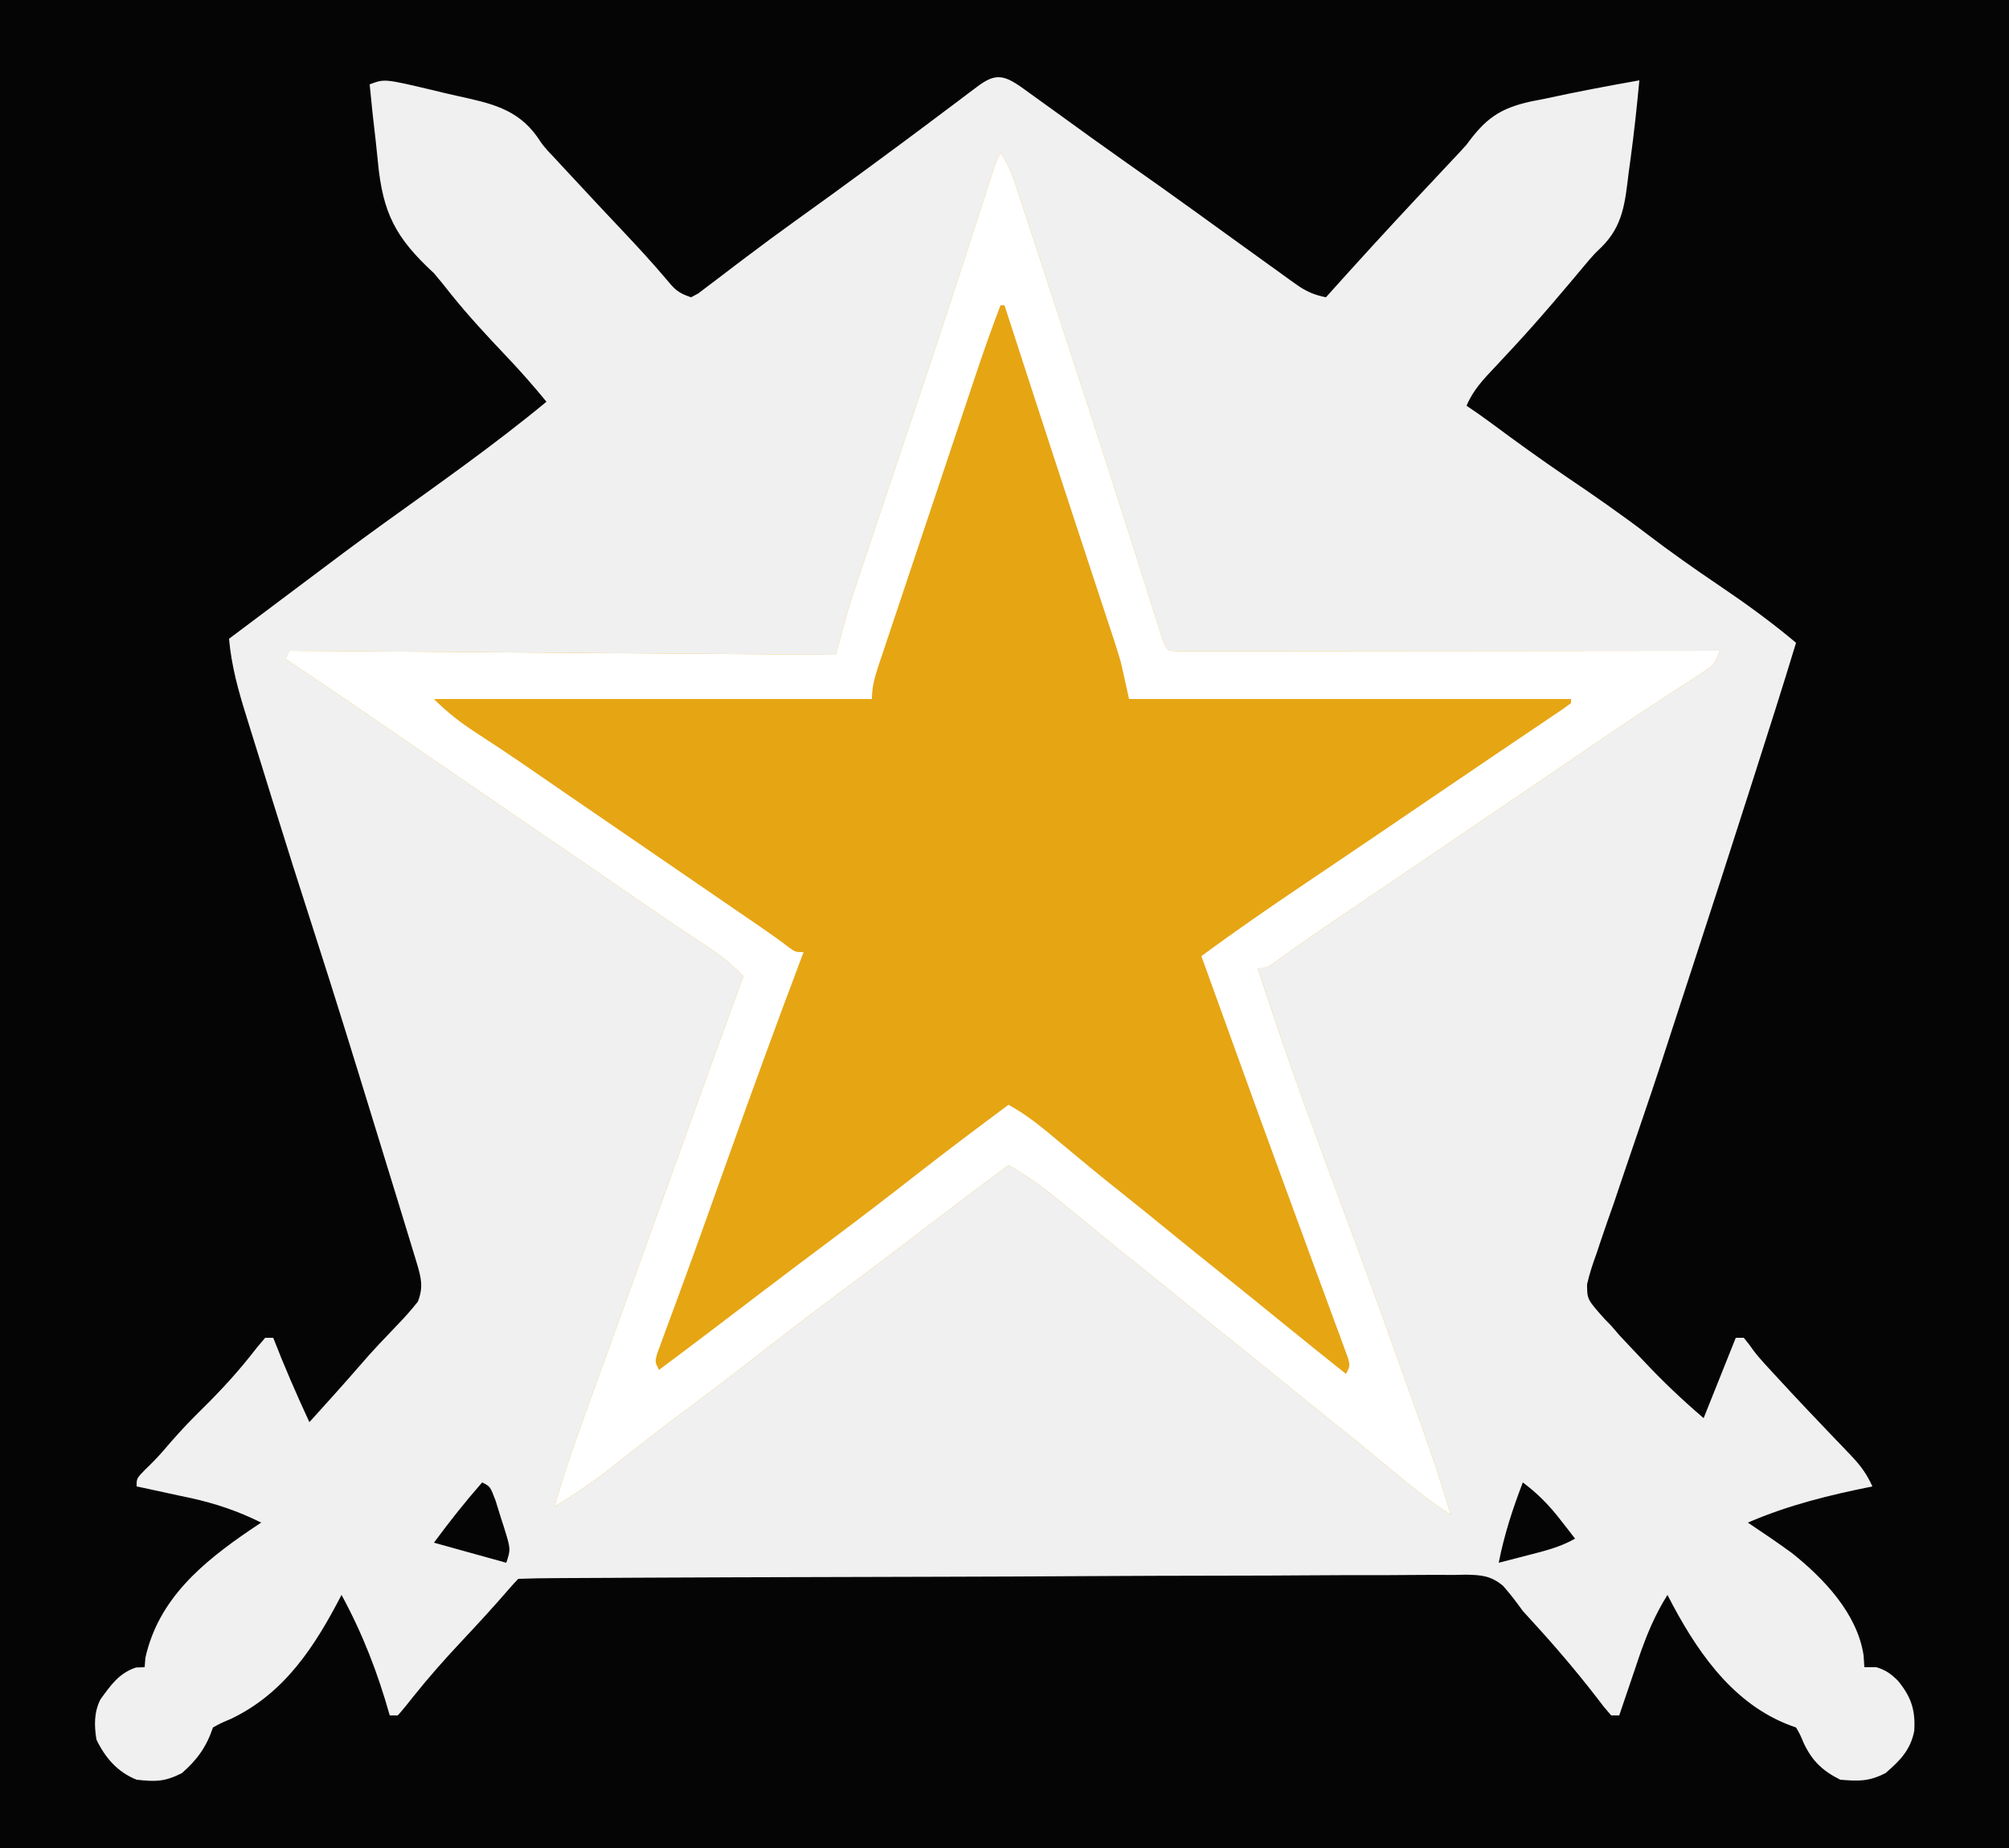
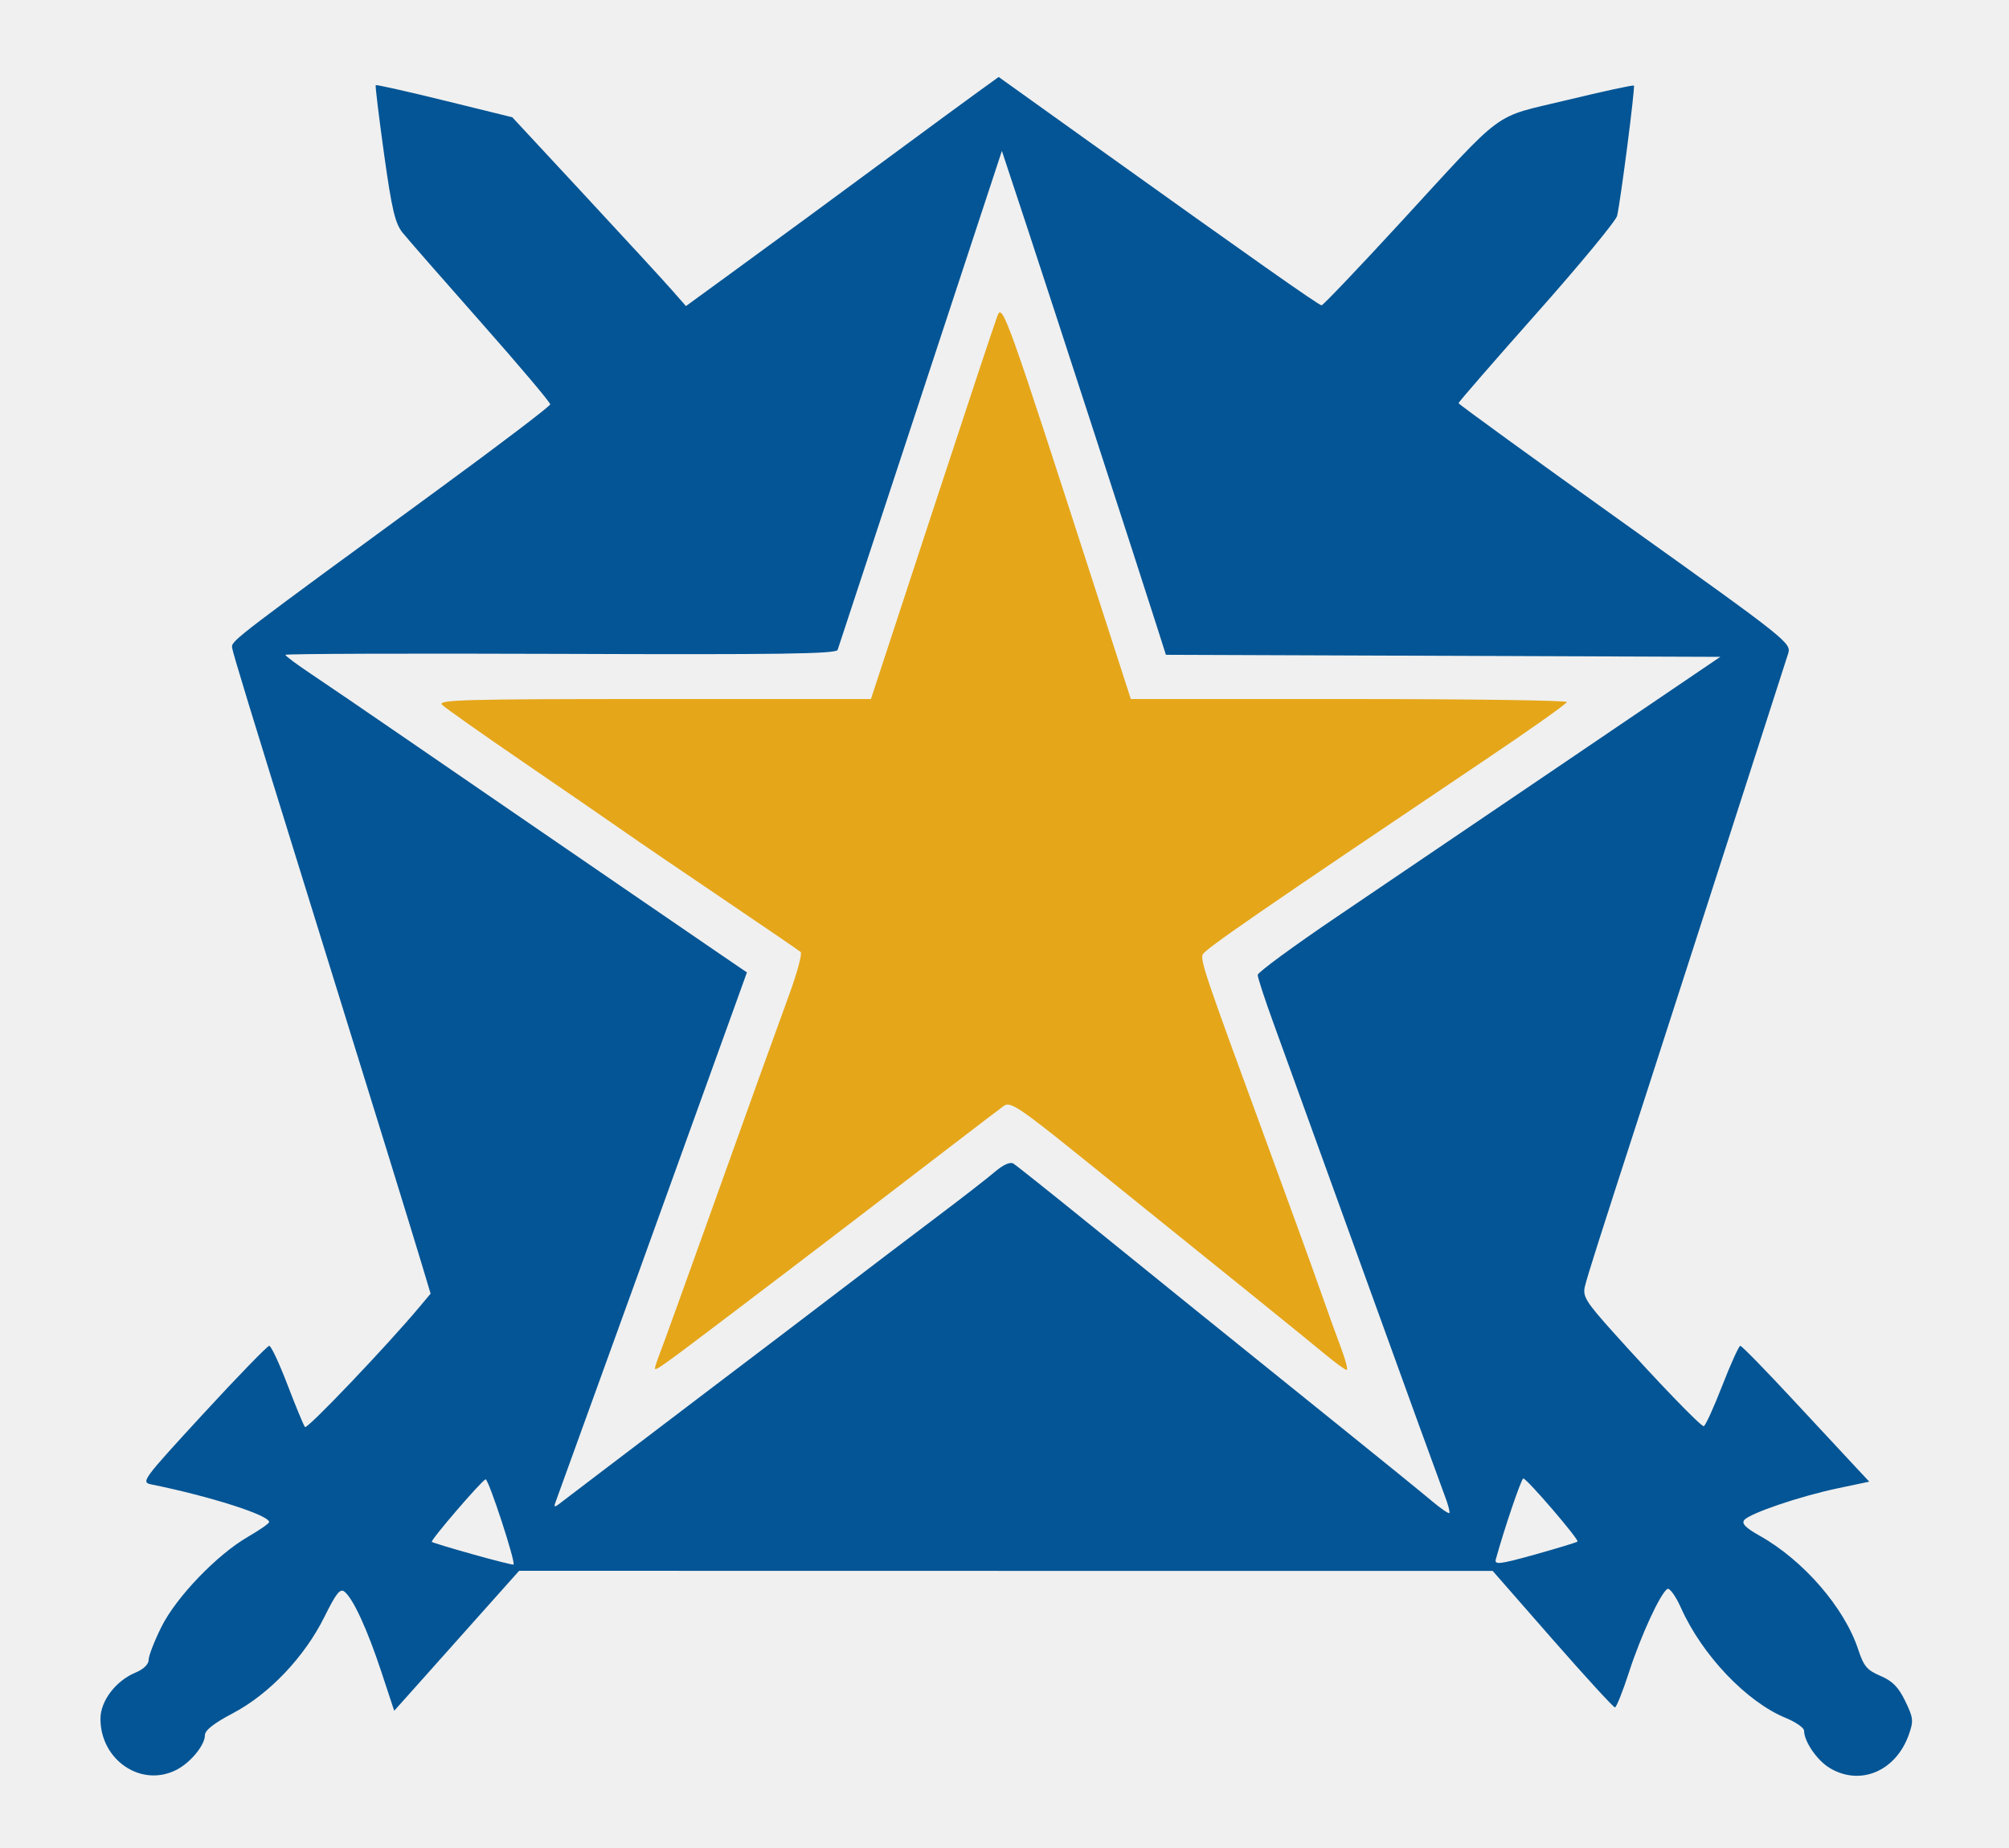
<svg xmlns="http://www.w3.org/2000/svg" viewBox="0 0 500 460" role="img" aria-label="Pi Kappa Phi shield and swords mark">
-   <path fill="#050505" d="M0 0h500v460H0zm243.219 21.57-2.272 1.696-2.447 1.859-5.184 3.879-2.679 2.016c-4.048 3.04-8.123 6.042-12.2 9.043l-2.378 1.754a1722 1722 0 0 1-18.257 13.258 583 583 0 0 0-12.048 8.886l-2.627 1.978a606 606 0 0 0-5.023 3.832l-2.288 1.721c-.665.51-1.331 1.018-2.017 1.543L172 74c-3.329-1.11-4.05-1.951-6.238-4.582-3.53-4.159-7.204-8.142-10.95-12.106l-3.949-4.199-1.966-2.091A1704 1704 0 0 1 140.5 42l-1.38-1.487c-.22-.24-.22-.24-1.339-1.45l-1.383-1.46C135 36 135 36 133.67 34.008c-4.99-6.965-11.705-8.336-19.651-10.084-2.22-.49-4.427-1.02-6.635-1.559C95.7 19.605 95.7 19.605 92 21c.45 4.773.963 9.534 1.532 14.294q.277 2.421.502 4.847C95.247 53.061 98.444 59.194 108 68a174 174 0 0 1 4.313 5.313c4.321 5.376 8.981 10.386 13.727 15.385A201 201 0 0 1 136 100c-12.967 10.733-26.78 20.415-40.435 30.243-6.91 4.984-13.727 10.087-20.527 15.22-3.674 2.77-7.356 5.528-11.038 8.287l-4.062 3.047L57 159c.6 6.708 2.268 12.758 4.281 19.172l1.007 3.262q1.6 5.16 3.212 10.316l2.07 6.695A2920 2920 0 0 0 78.38 232.59c4.943 15.307 9.677 30.678 14.394 46.056q1.35 4.403 2.706 8.805l3.88 12.627Q101.192 306.036 103 312l.709 2.325c1.094 3.678 1.718 6.013.291 9.675a74 74 0 0 1-5.125 5.813l-3.031 3.199-1.489 1.556c-1.712 1.809-3.352 3.672-4.98 5.557-4.06 4.683-8.22 9.277-12.375 13.875-3.212-6.924-6.237-13.885-9-21h-2a98 98 0 0 0-3.937 4.813c-4.197 5.257-8.674 9.903-13.485 14.613-2.842 2.838-5.474 5.797-8.074 8.855-1.415 1.618-2.89 3.108-4.441 4.594C34 368 34 368 34 370l1.877.396c2.856.607 5.708 1.23 8.56 1.854l2.952.621C53.65 374.253 59.257 376.14 65 379l-2.746 1.836c-11.858 8.087-22.778 17.118-26.066 31.789L36 415l-2.125.063c-4.243 1.383-6.297 4.404-8.875 7.937-1.623 3.245-1.563 6.493-1 10 2.158 4.532 5.283 8.135 10 10 4.764.53 6.962.519 11.25-1.625 3.806-3.287 6.16-6.604 7.75-11.375 1.934-1.07 1.934-1.07 4.438-2.125C70.888 421.467 78.375 409.781 85 397c5.286 9.749 8.996 19.342 12 30h2c1.33-1.491 2.587-3.047 3.813-4.625 3.76-4.708 7.688-9.17 11.812-13.562 4.149-4.42 8.246-8.864 12.203-13.458.699-.807 1.417-1.6 2.172-2.355 3.106-.116 6.191-.166 9.298-.174l2.995-.02q5.008-.028 10.016-.046l7.149-.04c7.85-.042 15.7-.072 23.55-.099l2.022-.007a28176 28176 0 0 1 48.482-.129l2.195-.005c11.729-.025 23.457-.082 35.186-.151q18.057-.105 36.114-.122c6.76-.008 13.52-.028 20.28-.083 6.362-.05 12.722-.063 19.084-.047q3.502 0 7.006-.044c3.189-.038 6.374-.026 9.563-.002l2.801-.068c3.896.075 6.303.236 9.353 2.792 1.77 2.01 3.35 4.066 4.906 6.245q2.18 2.412 4.375 4.813c5.519 6.113 10.792 12.443 15.762 19.011L401 427h2l.67-2c1.02-3.024 2.05-6.043 3.08-9.062l1.055-3.147c1.938-5.655 4.007-10.728 7.195-15.791l1.398 2.676c6.97 12.973 16.005 25.458 30.602 30.324.992 1.707.992 1.707 1.875 3.813 2.084 4.471 4.685 6.967 9.125 9.187 4.643.387 7.056.472 11.25-1.625 3.579-3.09 6.234-5.732 7.168-10.516.327-5.196-.757-8.464-4.05-12.484-1.673-1.682-3.087-2.69-5.368-3.375h-3l-.187-2.937c-1.566-10.393-9.844-19.083-17.735-25.403-3.63-2.655-7.337-5.166-11.078-7.66 10.13-4.367 20.224-6.835 31-9-1.38-3.077-2.979-5.259-5.309-7.687l-1.999-2.101-2.13-2.212-4.351-4.574-2.165-2.271a732 732 0 0 1-8.358-8.967l-2.551-2.77C437 337 437 337 435.332 334.676L434 333h-2l-8 20c-5.418-4.644-10.226-9.202-15.062-14.375l-2.065-2.172-2.033-2.164-1.801-1.915L401 330l-1.658-1.698c-4.336-4.878-4.336-4.878-4.352-8.605.599-2.662 1.419-5.132 2.362-7.693l.969-2.923c1.066-3.186 2.185-6.35 3.304-9.519q1.14-3.365 2.27-6.734 2.349-6.983 4.75-13.949c3.24-9.422 6.308-18.9 9.38-28.378a3757 3757 0 0 1 2.943-9.017c4.987-15.226 9.9-30.474 14.782-45.734l1.026-3.206C440.242 181.714 443.7 170.882 447 160c-6.137-5.152-12.49-9.768-19.125-14.25-6.078-4.106-12.044-8.3-17.875-12.75-6.507-4.961-13.193-9.606-19.969-14.19-6.49-4.404-12.829-8.988-19.125-13.665A151 151 0 0 0 365 101c1.616-3.924 4.313-6.714 7.188-9.75l3.015-3.242 1.47-1.577c6.506-7.018 12.69-14.38 18.829-21.72C397 63 397 63 398.625 61.46c5.31-5.278 5.823-11.049 6.688-18.272l.47-3.408c.89-6.577 1.606-13.17 2.217-19.779-7.947 1.401-15.865 2.904-23.75 4.625l-3.285.637C373.118 27.015 369.68 29.602 365 36a160 160 0 0 1-3.324 3.605l-1.66 1.771-1.704 1.812-3.68 3.93-1.842 1.967A1518 1518 0 0 0 330 74c-2.986-.6-5.01-1.492-7.477-3.266l-2.003-1.427-2.145-1.557-2.262-1.62A1893 1893 0 0 1 309 61l-4.523-3.266a5818 5818 0 0 1-6.743-4.876 1528 1528 0 0 0-17.315-12.32c-6.16-4.337-12.265-8.744-18.356-13.175A1010 1010 0 0 0 256 23l-1.745-1.262c-4.523-3.172-6.635-3.488-11.036-.168" />
-   <path fill="#E6A513" d="M249 38c2.02 3.031 2.954 5.524 4.084 8.973l1.24 3.762 1.34 4.113 1.409 4.29q1.892 5.767 3.772 11.536 1.558 4.766 3.12 9.531a6643 6643 0 0 1 21.424 66.477l.939 2.959q.856 2.703 1.707 5.41c1.853 5.837 1.853 5.837 2.965 6.949 1.772.096 3.547.122 5.321.12l3.498.004 3.87-.01h4.05q5.514-.001 11.027-.013c3.837-.006 7.674-.006 11.51-.008q10.908-.005 21.813-.021 12.414-.016 24.827-.022 25.542-.016 51.084-.05c-1.149 3.446-1.762 3.785-4.707 5.688l-2.423 1.587-2.683 1.725q-2.893 1.894-5.785 3.793l-3.14 2.056c-5.71 3.765-11.359 7.617-17.012 11.464l-3.599 2.445q-4.47 3.037-8.937 6.076l-8.073 5.49-9.173 6.24a11292 11292 0 0 1-20.69 14.043q-3.607 2.445-7.216 4.887l-3.34 2.264-3.182 2.157c-3.745 2.568-7.438 5.204-11.116 7.866C315 241 315 241 313 241c5.2 16.006 10.793 31.835 16.667 47.606a7546 7546 0 0 1 6.888 18.597l.697 1.887c4.709 12.752 9.319 25.54 13.873 38.348l1.01 2.832c3.156 8.855 6.301 17.681 8.865 26.73-5.075-3.224-9.64-6.898-14.25-10.75l-4.574-3.793-2.2-1.826c-3.078-2.541-6.2-5.026-9.324-7.51-3.567-2.853-7.109-5.738-10.652-8.621-4.32-3.516-8.644-7.027-13-10.5-5.067-4.04-10.09-8.133-15.117-12.223-4.38-3.56-8.774-7.1-13.192-10.613a714 714 0 0 1-6.539-5.328C258.265 294.42 258.265 294.42 251 290c-8.287 6.177-16.511 12.435-24.727 18.707a2314 2314 0 0 1-18.46 13.918 1217 1217 0 0 0-21.306 16.317c-5.43 4.241-10.923 8.392-16.451 12.504-6.003 4.48-11.902 9.09-17.767 13.747-4.586 3.608-9.288 6.804-14.289 9.807a316 316 0 0 1 6.598-20.156l1.05-2.91q1.705-4.719 3.415-9.434 1.2-3.318 2.397-6.638 2.5-6.923 5.004-13.844 3.732-10.326 7.446-20.659l1.205-3.35 4.615-12.832Q177.32 264.072 185 243c-2.91-2.98-5.747-5.298-9.25-7.562a718 718 0 0 1-14.312-9.625l-4.11-2.833-2.135-1.47c-3.83-2.636-7.668-5.26-11.506-7.885l-2.401-1.643L134 207c-18.146-12.408-18.146-12.408-27.187-18.625l-1.957-1.345a8998 8998 0 0 1-9.985-6.878C86.96 174.698 79.017 169.3 71 164l1-2 136 1 3-11q1.184-3.786 2.445-7.546l.682-2.042q1.104-3.297 2.213-6.592l1.582-4.731q2.083-6.229 4.174-12.455a24661 24661 0 0 0 8.182-24.43c4.77-14.257 9.43-28.55 14.032-42.862l.732-2.272 1.349-4.201c1.497-4.644 1.497-4.644 2.609-6.869" />
-   <path fill="#fff" d="M249 38c2.02 3.031 2.954 5.524 4.084 8.973l1.24 3.762 1.34 4.113 1.409 4.29q1.892 5.767 3.772 11.536 1.558 4.766 3.12 9.531a6643 6643 0 0 1 21.424 66.477l.939 2.959q.856 2.703 1.707 5.41c1.853 5.837 1.853 5.837 2.965 6.949 1.772.096 3.547.122 5.321.12l3.498.004 3.87-.01h4.05q5.514-.001 11.027-.013c3.837-.006 7.674-.006 11.51-.008q10.908-.005 21.813-.021 12.414-.016 24.827-.022 25.542-.016 51.084-.05c-1.149 3.446-1.762 3.785-4.707 5.688l-2.423 1.587-2.683 1.725q-2.893 1.894-5.785 3.793l-3.14 2.056c-5.71 3.765-11.359 7.617-17.012 11.464l-3.599 2.445q-4.47 3.037-8.937 6.076l-8.073 5.49-9.173 6.24a11292 11292 0 0 1-20.69 14.043q-3.607 2.445-7.216 4.887l-3.34 2.264-3.182 2.157c-3.745 2.568-7.438 5.204-11.116 7.866C315 241 315 241 313 241c5.2 16.006 10.793 31.835 16.667 47.606a7546 7546 0 0 1 6.888 18.597l.697 1.887c4.709 12.752 9.319 25.54 13.873 38.348l1.01 2.832c3.156 8.855 6.301 17.681 8.865 26.73-5.075-3.224-9.64-6.898-14.25-10.75l-4.574-3.793-2.2-1.826c-3.078-2.541-6.2-5.026-9.324-7.51-3.567-2.853-7.109-5.738-10.652-8.621-4.32-3.516-8.644-7.027-13-10.5-5.067-4.04-10.09-8.133-15.117-12.223-4.38-3.56-8.774-7.1-13.192-10.613a714 714 0 0 1-6.539-5.328C258.265 294.42 258.265 294.42 251 290c-8.287 6.177-16.511 12.435-24.727 18.707a2314 2314 0 0 1-18.46 13.918 1217 1217 0 0 0-21.306 16.317c-5.43 4.241-10.923 8.392-16.451 12.504-6.003 4.48-11.902 9.09-17.767 13.747-4.586 3.608-9.288 6.804-14.289 9.807a316 316 0 0 1 6.598-20.156l1.05-2.91q1.705-4.719 3.415-9.434 1.2-3.318 2.397-6.638 2.5-6.923 5.004-13.844 3.732-10.326 7.446-20.659l1.205-3.35 4.615-12.832Q177.32 264.072 185 243c-2.91-2.98-5.747-5.298-9.25-7.562a718 718 0 0 1-14.312-9.625l-4.11-2.833-2.135-1.47c-3.83-2.636-7.668-5.26-11.506-7.885l-2.401-1.643L134 207c-18.146-12.408-18.146-12.408-27.187-18.625l-1.957-1.345a8998 8998 0 0 1-9.985-6.878C86.96 174.698 79.017 169.3 71 164l1-2 136 1 3-11q1.184-3.786 2.445-7.546l.682-2.042q1.104-3.297 2.213-6.592l1.582-4.731q2.083-6.229 4.174-12.455a24661 24661 0 0 0 8.182-24.43c4.77-14.257 9.43-28.55 14.032-42.862l.732-2.272 1.349-4.201c1.497-4.644 1.497-4.644 2.609-6.869m0 38a430 430 0 0 0-6.003 16.847l-.858 2.56q-1.39 4.15-2.776 8.3l-1.937 5.796q-2.023 6.052-4.042 12.106-2.593 7.767-5.196 15.529a9814 9814 0 0 0-3.992 11.949q-.956 2.865-1.917 5.728-1.338 3.99-2.664 7.985l-.808 2.394c-1.009 3.05-1.807 5.572-1.807 8.806H108c3.426 3.426 6.734 5.966 10.75 8.563l4.063 2.671 2.105 1.385c3.305 2.192 6.57 4.44 9.832 6.694l4.016 2.769 2.076 1.432c3.88 2.671 7.77 5.328 11.658 7.986q10.79 7.378 21.559 14.79 4.173 2.87 8.351 5.733l2.2 1.51 4.164 2.852c2.566 1.761 5.098 3.515 7.554 5.428C198 237 198 237 200 237l-.675 1.784c-6.11 16.159-12.018 32.383-17.825 48.654l-3.592 10.043q-1.18 3.303-2.357 6.607c-2.033 5.7-4.09 11.39-6.184 17.069l-1.282 3.497q-1.218 3.32-2.456 6.633l-1.092 2.983-.975 2.63C163 339 163 339 164 341c8.287-6.177 16.511-12.435 24.727-18.707a2314 2314 0 0 1 18.46-13.918 1212 1212 0 0 0 21.266-16.286c7.434-5.806 14.98-11.46 22.547-17.089 4.88 2.655 8.95 6.138 13.188 9.688l4.601 3.82 2.22 1.845c3.08 2.549 6.208 5.038 9.339 7.526 3.567 2.853 7.109 5.738 10.652 8.621 4.32 3.516 8.644 7.027 13 10.5 5.055 4.03 10.067 8.114 15.082 12.194A1918 1918 0 0 0 335 342c1-2 1-2 .475-4.012l-.928-2.518-1.049-2.882-1.178-3.162-1.211-3.31c-1.321-3.603-2.653-7.203-3.984-10.803q-1.365-3.717-2.728-7.434-2.095-5.719-4.196-11.434a6268 6268 0 0 1-12.83-35.277q-1.668-4.621-3.34-9.243L299 238c8.392-6.212 16.968-12.105 25.625-17.937l4.122-2.785q3.129-2.115 6.259-4.228c7.3-4.93 14.585-9.882 21.865-14.84a4031 4031 0 0 1 14.43-9.79q3.532-2.383 7.059-4.77 1.693-1.144 3.389-2.284 2.333-1.57 4.661-3.147l2.692-1.815L391 175v-1H281l-2-9a124 124 0 0 0-1.49-4.885l-.844-2.584-.904-2.722-.962-2.933q-1.552-4.72-3.113-9.439l-2.148-6.538-3.286-10A8495 8495 0 0 1 255.5 92.938L250 76z" />
-   <path fill="#050505" d="M379 369c3.68 2.758 6.495 5.62 9.313 9.25l2.113 2.703L392 383c-3.697 2.115-7.657 3.08-11.75 4.125l-2.113.55q-2.567.668-5.137 1.325c1.369-6.958 3.453-13.386 6-20M120 369c2 1 2 1 3.324 4.492q.694 2.188 1.364 4.383l.72 2.223c1.717 5.527 1.717 5.527.592 8.902l-18-5c3.822-5.187 7.757-10.151 12-15" />
+   <g>
+     <path fill="rgb(3,85,149)" d="M 43.96 440.52 C35.23,445.04 25.01,438.19 25.00,427.83 C25.00,423.41 28.80,418.40 33.70,416.35 C35.73,415.51 37.00,414.27 37.00,413.15 C37.00,412.14 38.44,408.45 40.19,404.93 C43.92,397.48 54.01,386.98 61.77,382.50 C64.62,380.85 66.97,379.22 66.98,378.87 C67.03,377.17 52.36,372.48 37.72,369.51 C35.01,368.96 35.37,368.47 50.55,351.97 C59.14,342.64 66.55,335.00 67.01,335.00 C67.47,335.00 69.52,339.39 71.57,344.75 C73.62,350.11 75.57,354.82 75.91,355.22 C76.45,355.83 96.40,334.89 104.45,325.26 L 107.17 322.01 L 104.69 313.76 C102.26,305.67 93.43,277.08 76.56,222.73 C61.81,175.19 58.07,162.95 57.78,161.27 C57.77,161.19 57.75,161.10 57.75,161.02 C57.61,159.48 60.02,157.72 108.52,122.24 L 108.85,122.00 C124.27,110.72 136.91,101.12 136.94,100.65 C136.97,100.18 129.24,91.02 119.75,80.29 C110.26,69.56 101.47,59.50 100.21,57.94 C98.33,55.60 97.51,52.13 95.58,38.30 C94.30,29.06 93.36,21.36 93.51,21.20 C93.65,21.03 101.36,22.76 110.64,25.04 L 127.50,29.19 L 145.50,48.58 C155.40,59.24 165.12,69.82 167.11,72.08 L 170.72,76.19 L 181.48,68.35 C197.39,56.74 204.16,51.77 222.13,38.50 C231.07,31.90 240.67,24.85 243.47,22.83 L 248.55,19.16 L 271.03,35.25 C311.22,64.02 328.23,76.00 328.91,76.00 C329.27,76.00 337.96,66.89 348.21,55.75 C375.20,26.42 371.01,29.51 390.03,24.90 C398.98,22.74 406.45,21.12 406.64,21.31 C406.99,21.66 403.40,49.58 402.47,53.72 C402.20,54.94 393.21,65.83 382.49,77.91 C371.77,89.99 363.00,100.09 363.00,100.35 C363.00,100.61 381.65,114.14 404.44,130.42 C445.26,159.57 445.88,160.06 445.01,162.76 C444.53,164.27 441.67,173.15 438.66,182.50 C435.64,191.85 429.05,212.32 424.00,228.00 C418.95,243.68 412.42,263.92 409.48,273.00 C397.92,308.66 395.07,317.61 394.44,320.26 C393.86,322.69 394.72,324.08 401.62,331.76 C412.60,343.99 423.21,355.00 424.02,355.00 C424.40,355.00 426.46,350.50 428.60,345.00 C430.74,339.50 432.78,335.00 433.13,335.00 C433.49,335.00 439.31,340.96 446.08,348.25 C452.86,355.54 459.93,363.15 461.81,365.16 L 465.22,368.81 L 457.36,370.47 C448.01,372.43 435.51,376.68 434.11,378.36 C433.39,379.23 434.46,380.32 438.01,382.31 C448.86,388.41 459.05,400.20 462.47,410.59 C463.83,414.75 464.68,415.75 468.01,417.16 C470.98,418.42 472.49,419.95 474.17,423.42 C476.19,427.57 476.28,428.36 475.08,431.75 C471.84,440.93 462.90,444.67 455.30,440.04 C452.20,438.15 449.00,433.46 449.00,430.80 C448.99,430.08 446.94,428.65 444.42,427.62 C434.67,423.61 423.63,412.00 418.35,400.20 C417.05,397.28 415.52,395.18 414.97,395.52 C413.23,396.60 408.38,407.13 405.42,416.25 C403.86,421.06 402.29,425.00 401.92,425.00 C401.55,425.00 394.55,417.36 386.37,408.02 L 371.50,391.03 L 250.35,391.02 L 129.20,391.00 L 117.38,404.25 C110.89,411.54 103.89,419.38 101.84,421.67 L 98.11,425.84 L 94.92,416.17 C91.44,405.65 87.95,398.03 85.78,396.23 C84.66,395.30 83.71,396.48 80.75,402.45 C75.83,412.39 67.00,421.70 58.00,426.43 C53.27,428.92 51.00,430.69 51.00,431.92 C51.00,434.38 47.45,438.72 43.96,440.52 ZM 356.42,373.68 C358.58,375.50 360.51,376.82 360.71,376.62 C360.92,376.42 360.41,374.51 359.59,372.37 C358.77,370.24 349.72,345.33 339.49,317.00 C329.25,288.67 319.10,260.63 316.94,254.67 C314.77,248.72 313.01,243.32 313.02,242.67 C313.03,242.03 322.03,235.43 333.01,228.00 C343.99,220.57 369.89,203.02 390.56,189.00 L 428.15,163.50 L 290.17,162.99 L 288.02,156.24 C283.63,142.43 261.66,74.83 255.62,56.53 L 249.35,37.56 L 229.12,99.03 C217.99,132.84 208.70,161.07 208.47,161.76 C208.14,162.77 194.04,162.97 139.53,162.76 C101.84,162.62 71.01,162.73 71.02,163.00 C71.03,163.27 73.84,165.37 77.27,167.66 C80.70,169.95 91.38,177.23 101.00,183.85 C110.62,190.47 122.78,198.81 128.00,202.39 C133.23,205.97 145.38,214.30 155.00,220.91 C164.62,227.51 175.51,234.97 179.20,237.49 L 185.89,242.05 L 184.55,245.78 C176.11,269.29 139.00,371.99 138.41,373.50 C137.77,375.13 137.89,375.30 139.06,374.43 C139.85,373.85 144.32,370.44 149.00,366.86 C153.68,363.28 166.05,353.88 176.50,345.96 C186.95,338.05 201.41,327.06 208.63,321.54 C215.85,316.02 226.84,307.67 233.04,303.00 C239.25,298.33 245.81,293.23 247.63,291.67 C249.70,289.91 251.42,289.14 252.22,289.64 C252.92,290.07 261.60,296.99 271.50,305.01 C289.98,319.99 301.81,329.54 334.00,355.47 C344.17,363.66 354.27,371.86 356.42,373.68 ZM 372.28,388.14 C371.88,389.56 373.23,389.40 382.03,386.95 C387.64,385.38 392.40,383.93 392.61,383.72 C393.08,383.26 379.97,367.99 379.12,368.02 C378.62,368.03 374.39,380.49 372.28,388.14 ZM 117.65,386.89 C123.07,388.41 127.63,389.56 127.80,389.45 C128.43,389.00 121.55,367.98 120.85,368.23 C119.80,368.61 107.08,383.41 107.47,383.80 C107.65,383.98 112.23,385.37 117.65,386.89 Z" />
+     <path fill="rgb(229,166,25)" d="M 183.04 326.26 C164.47,340.35 163.00,341.40 163.00,340.57 C163.00,340.28 163.65,338.34 164.45,336.27 C165.25,334.20 170.25,320.35 175.57,305.50 C188.03,270.68 191.98,259.74 196.42,247.57 C198.41,242.11 199.70,237.34 199.27,236.97 C198.85,236.60 189.95,230.52 179.50,223.45 C169.05,216.39 158.02,208.87 155.00,206.74 C151.98,204.62 140.95,197.03 130.50,189.88 C120.05,182.73 110.84,176.24 110.04,175.44 C108.76,174.19 115.52,174.00 162.67,174.00 L 216.76,174.00 L 231.94,127.75 C240.29,102.31 247.63,80.18 248.26,78.57 C249.49,75.39 250.63,78.57 272.97,147.77 L 281.44,174.00 L 335.72,174.00 C365.57,174.00 389.98,174.34 389.96,174.75 C389.94,175.16 380.60,181.77 369.21,189.42 C314.27,226.36 299.81,236.32 299.33,237.59 C298.73,239.14 299.95,242.74 314.73,283.00 C320.48,298.67 326.69,315.77 328.52,321.00 C330.35,326.23 332.74,332.86 333.84,335.75 C334.93,338.64 335.52,341.00 335.15,341.00 C334.77,341.00 332.22,339.13 329.48,336.85 C324.80,332.96 308.15,319.50 268.57,287.62 C253.76,275.69 251.43,274.15 249.89,275.24 C248.93,275.94 243.94,279.72 238.82,283.66 C219.33,298.64 199.89,313.49 183.04,326.26 Z" />
+   </g>
</svg>
